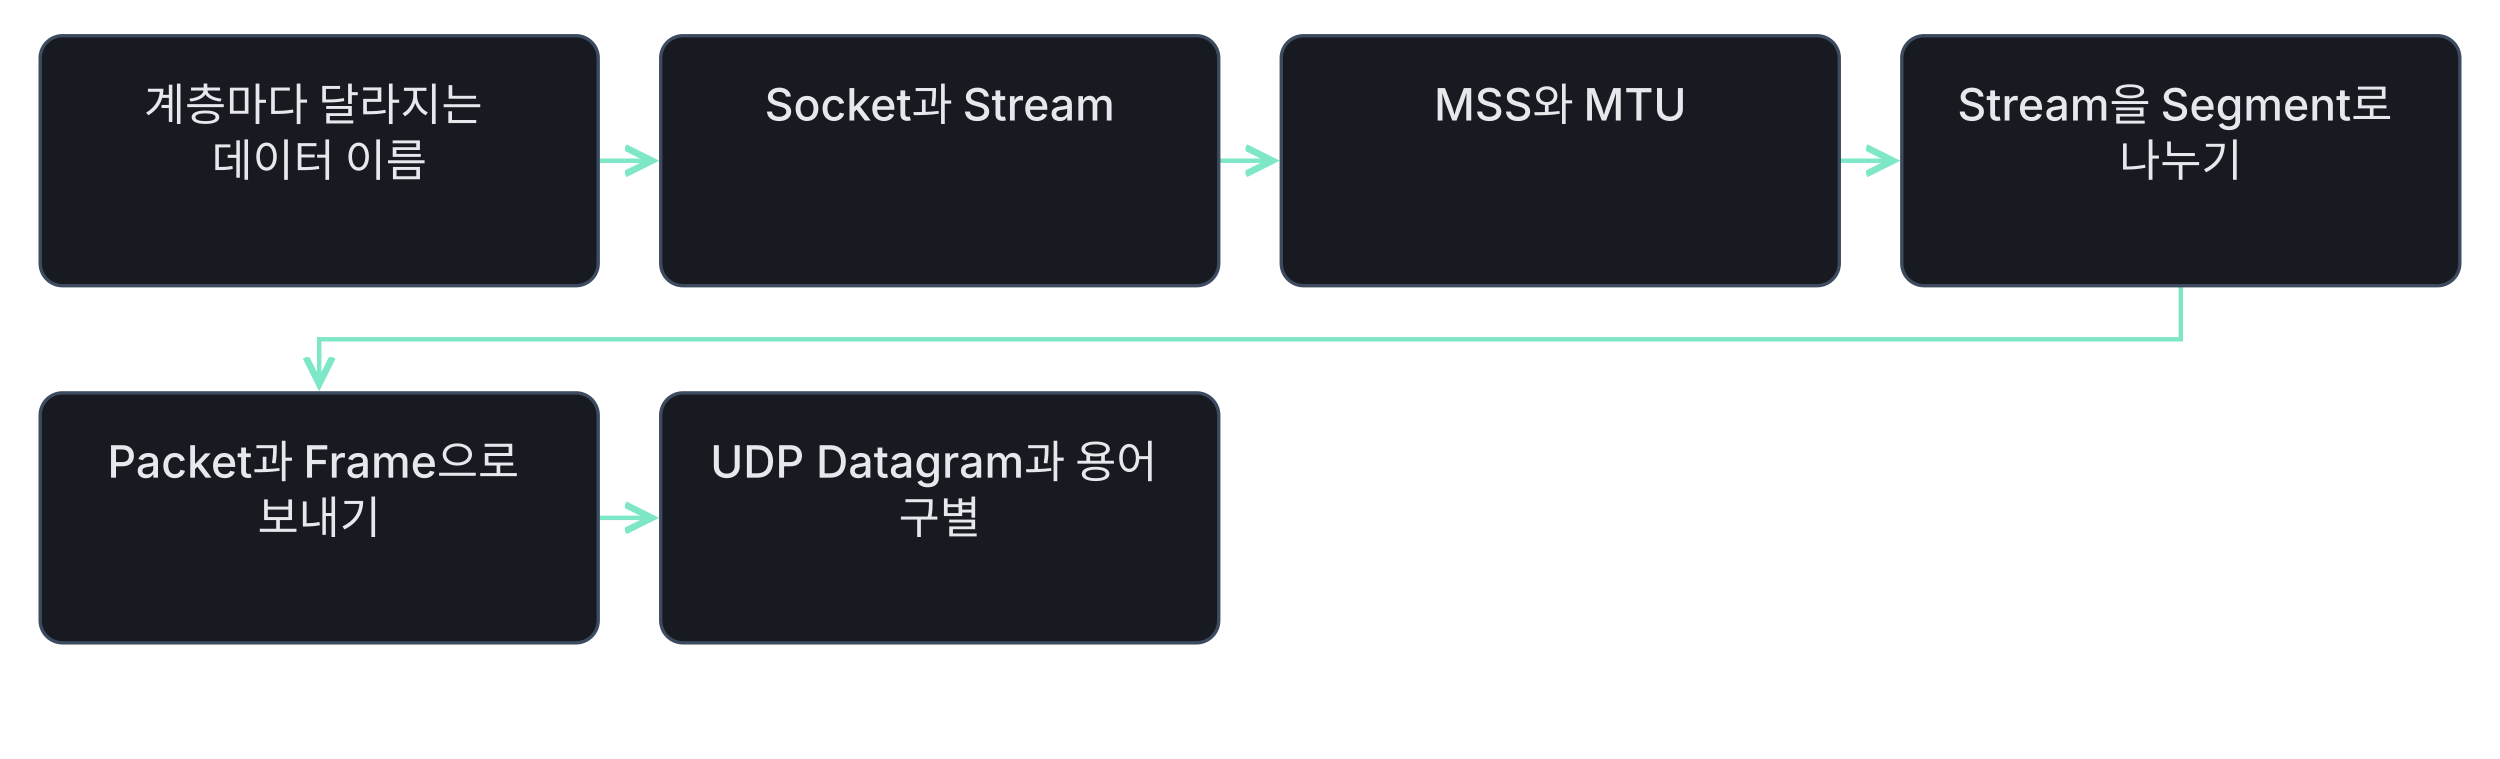
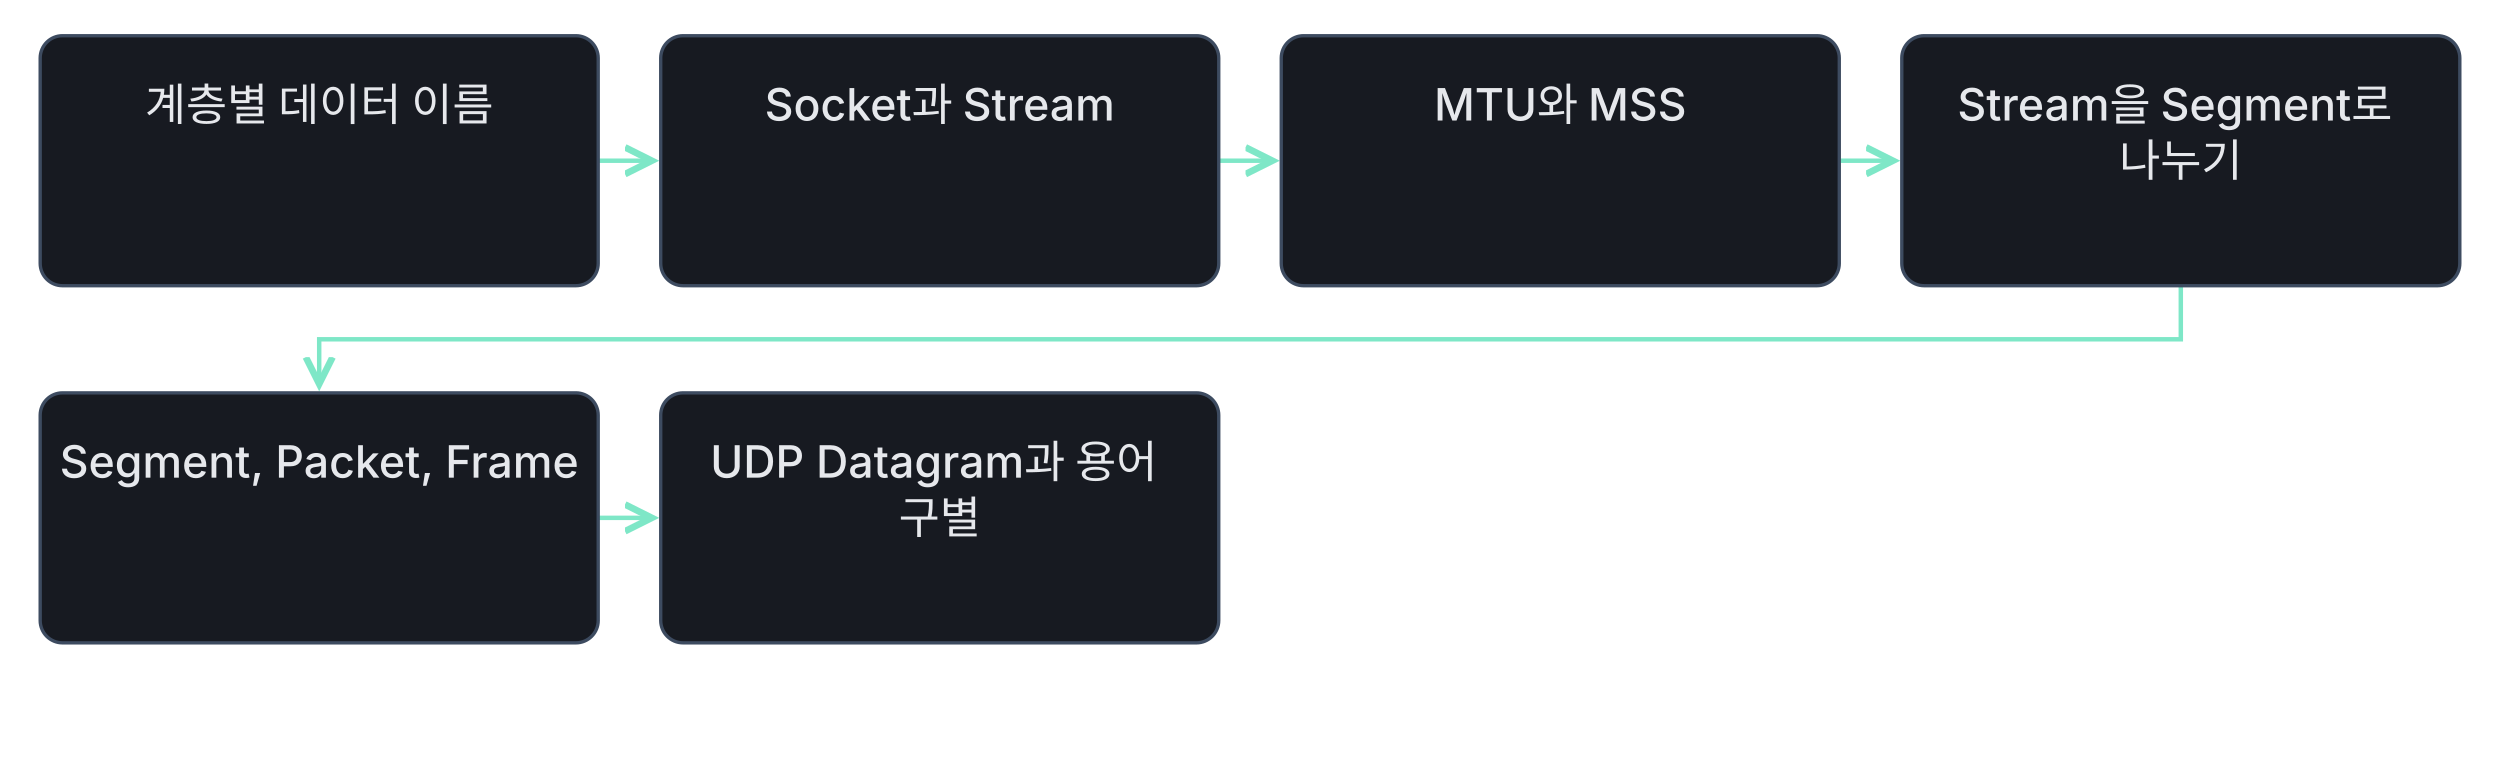
<svg xmlns="http://www.w3.org/2000/svg" class="learning-flow" viewBox="0 0 1120 340" role="group" aria-labelledby="lesson-15-basic-export-title lesson-15-basic-export-desc" lang="ko">
  <defs>
    <marker id="lesson-15-basic-export-arrow" markerWidth="8" markerHeight="8" refX="6" refY="4" orient="auto">
      <path d="M0 1 L6 4 L0 7" fill="none" stroke="#7ee7c7" stroke-width="1.5" />
    </marker>
  </defs>
  <style>.learning-flow{background:#0f1115}.learning-flow text{font:500 20px -apple-system,BlinkMacSystemFont,'Apple SD Gothic Neo','Segoe UI',sans-serif;fill:#e6e8ec}.learning-flow .flow-note{font-size:18px;fill:#9aa3b2}.learning-flow rect{fill:#171a21;stroke:#3d4b60;stroke-width:1.5}</style>
  <g fill="none" stroke="#7ee7c7" stroke-width="2" marker-end="url(#lesson-15-basic-export-arrow)">
    <path d="M268 72.0 H292" />
    <path d="M546 72.0 H570" />
    <path d="M824 72.0 H848" />
    <path d="M977.0 128 V152.0 H143.0 V172" />
    <path d="M268 232.0 H292" />
  </g>
  <rect x="18" y="16" width="250" height="112" rx="10" />
  <text x="143.0" y="54" text-anchor="middle">
-     <tspan x="143.0" dy="0">계층마다 달라지는</tspan>
-     <tspan x="143.0" dy="25">데이터 이름</tspan>
+     <tspan x="143.0" dy="0">계층별 데이터 이름</tspan>
  </text>
  <rect x="296" y="16" width="250" height="112" rx="10" />
  <text x="421.0" y="54" text-anchor="middle">
    <tspan x="421.0" dy="0">Socket과 Stream</tspan>
  </text>
  <rect x="574" y="16" width="250" height="112" rx="10" />
  <text x="699.0" y="54" text-anchor="middle">
-     <tspan x="699.0" dy="0">MSS와 MTU</tspan>
+     <tspan x="699.0" dy="0">MTU와 MSS</tspan>
  </text>
  <rect x="852" y="16" width="250" height="112" rx="10" />
  <text x="977.0" y="54" text-anchor="middle">
    <tspan x="977.0" dy="0">Stream을 Segment로</tspan>
    <tspan x="977.0" dy="25">나누기</tspan>
  </text>
  <rect x="18" y="176" width="250" height="112" rx="10" />
  <text x="143.0" y="214" text-anchor="middle">
-     <tspan x="143.0" dy="0">Packet과 Frame으로</tspan>
-     <tspan x="143.0" dy="25">보내기</tspan>
+     <tspan x="143.0" dy="0">Segment, Packet, Frame</tspan>
  </text>
  <rect x="296" y="176" width="250" height="112" rx="10" />
  <text x="421.0" y="214" text-anchor="middle">
    <tspan x="421.0" dy="0">UDP Datagram과 용어</tspan>
    <tspan x="421.0" dy="25">구별</tspan>
  </text>
</svg>
